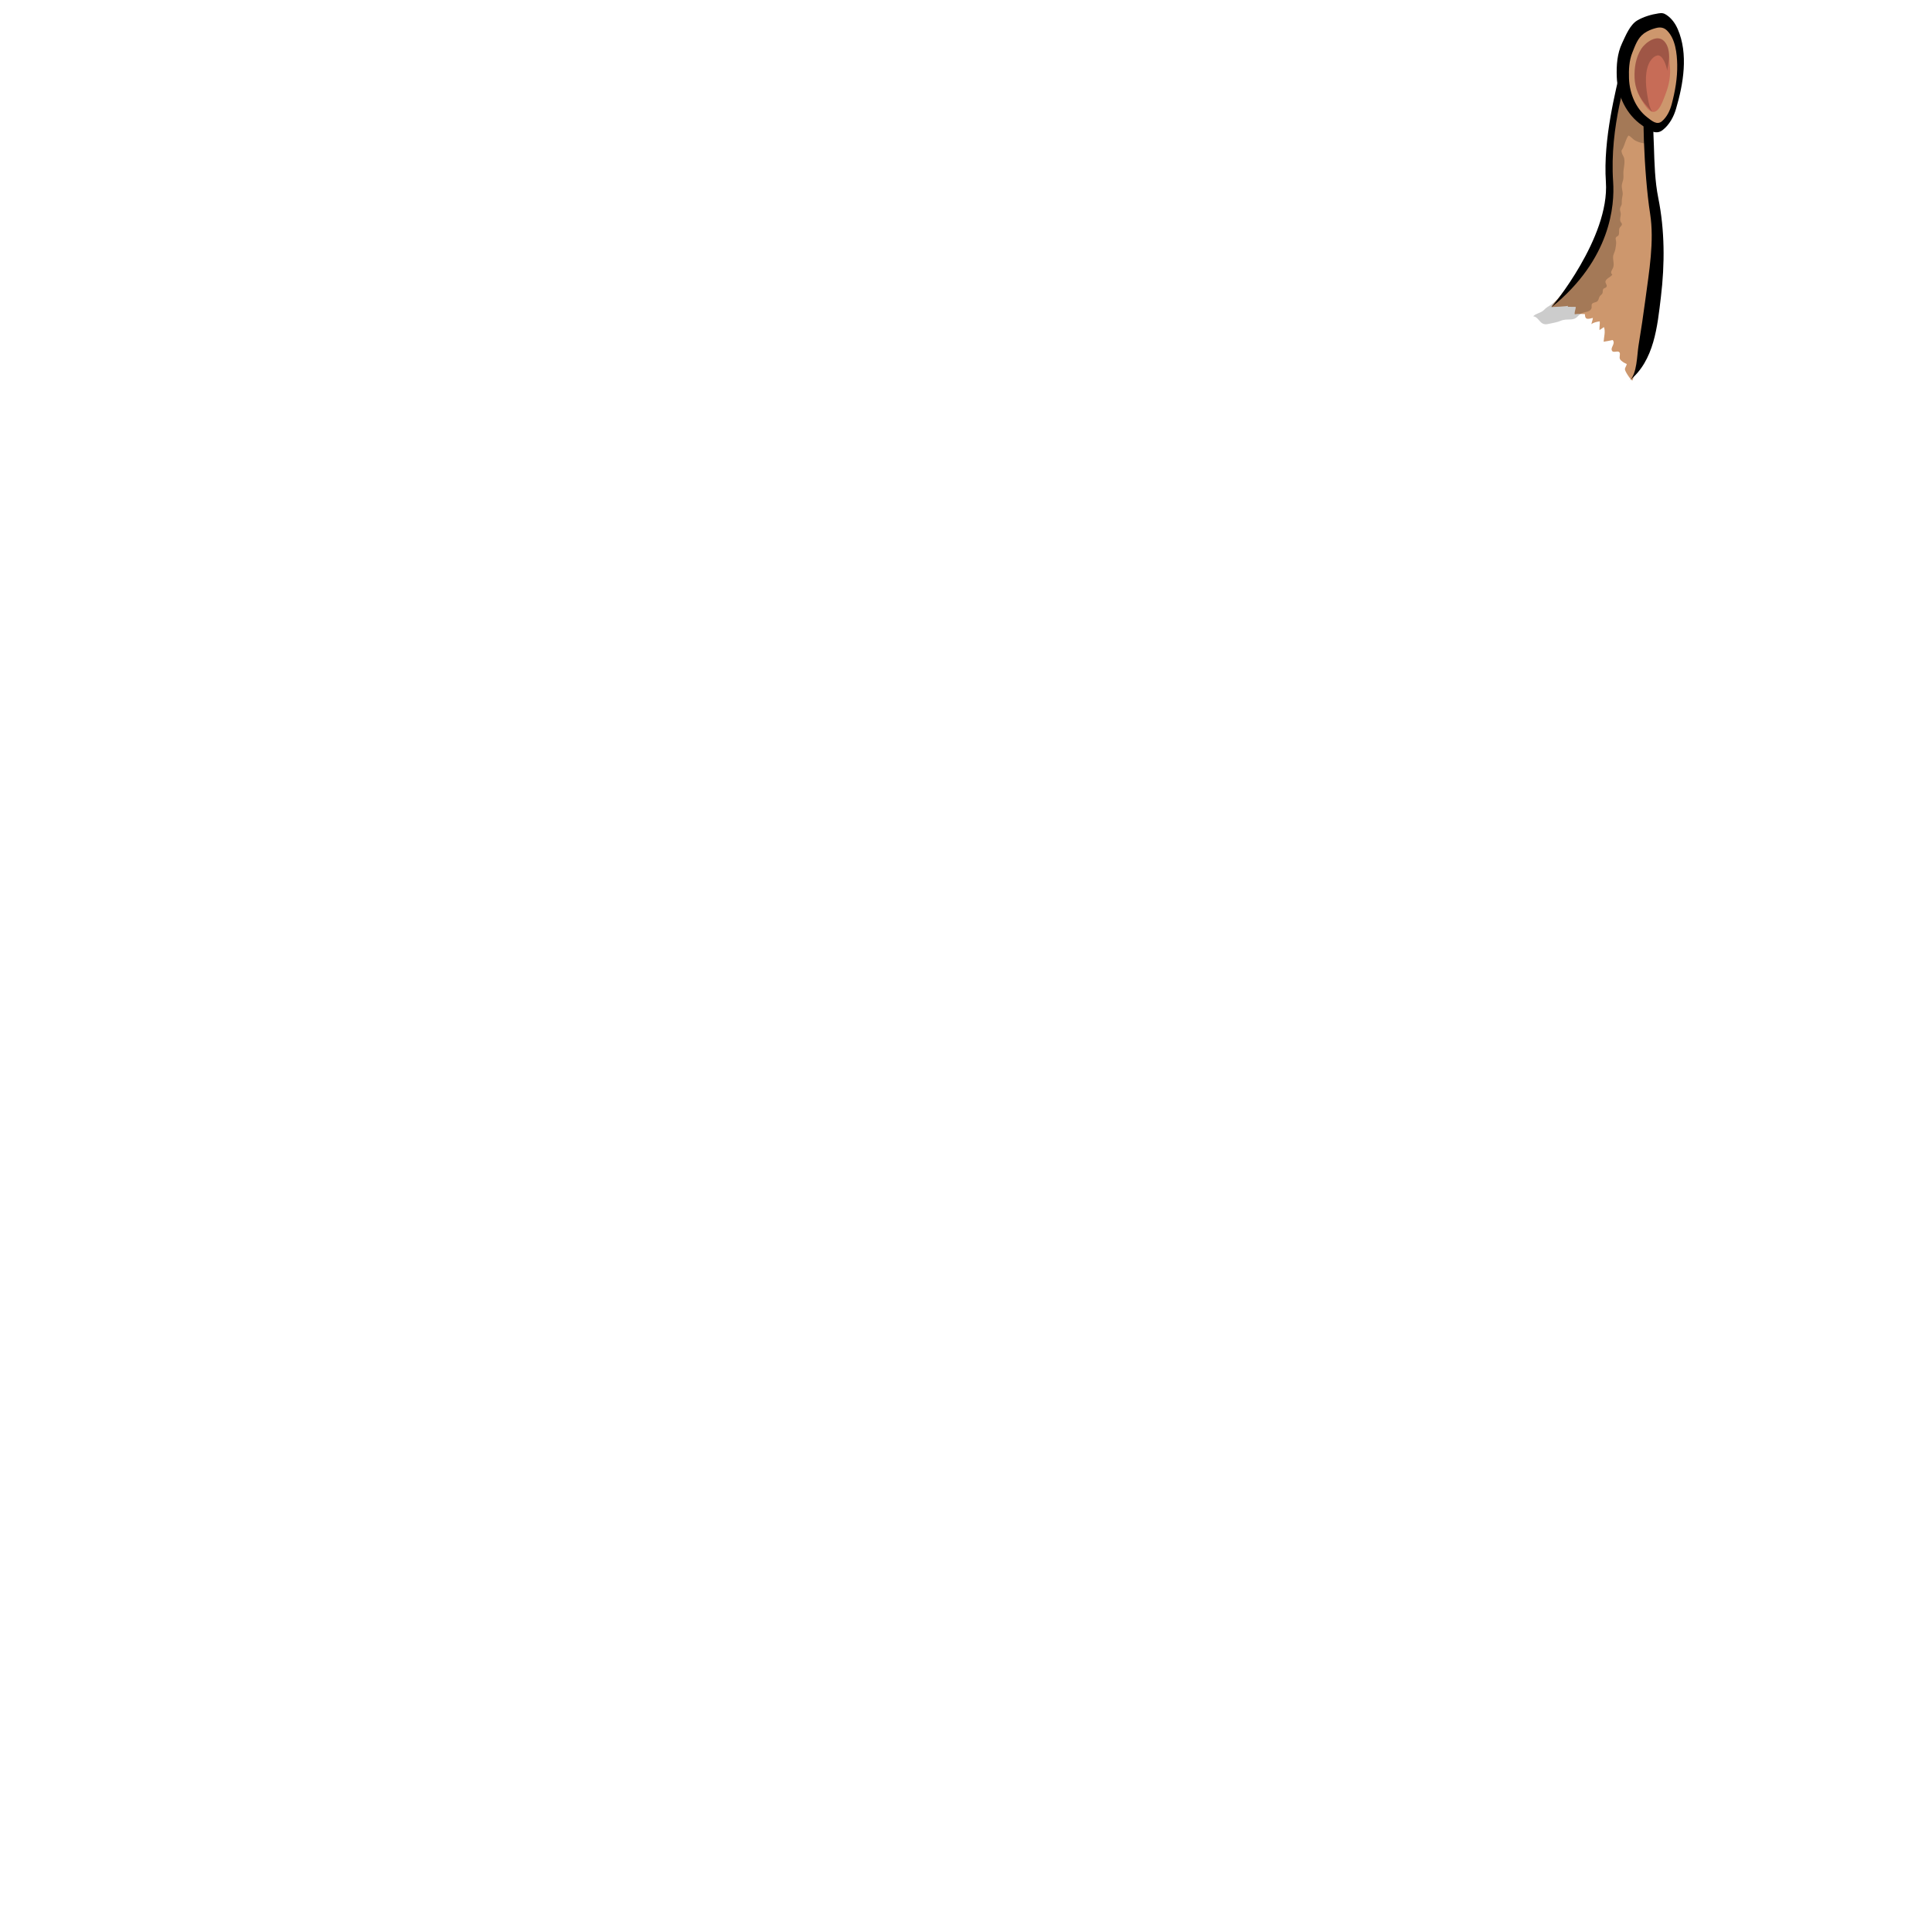
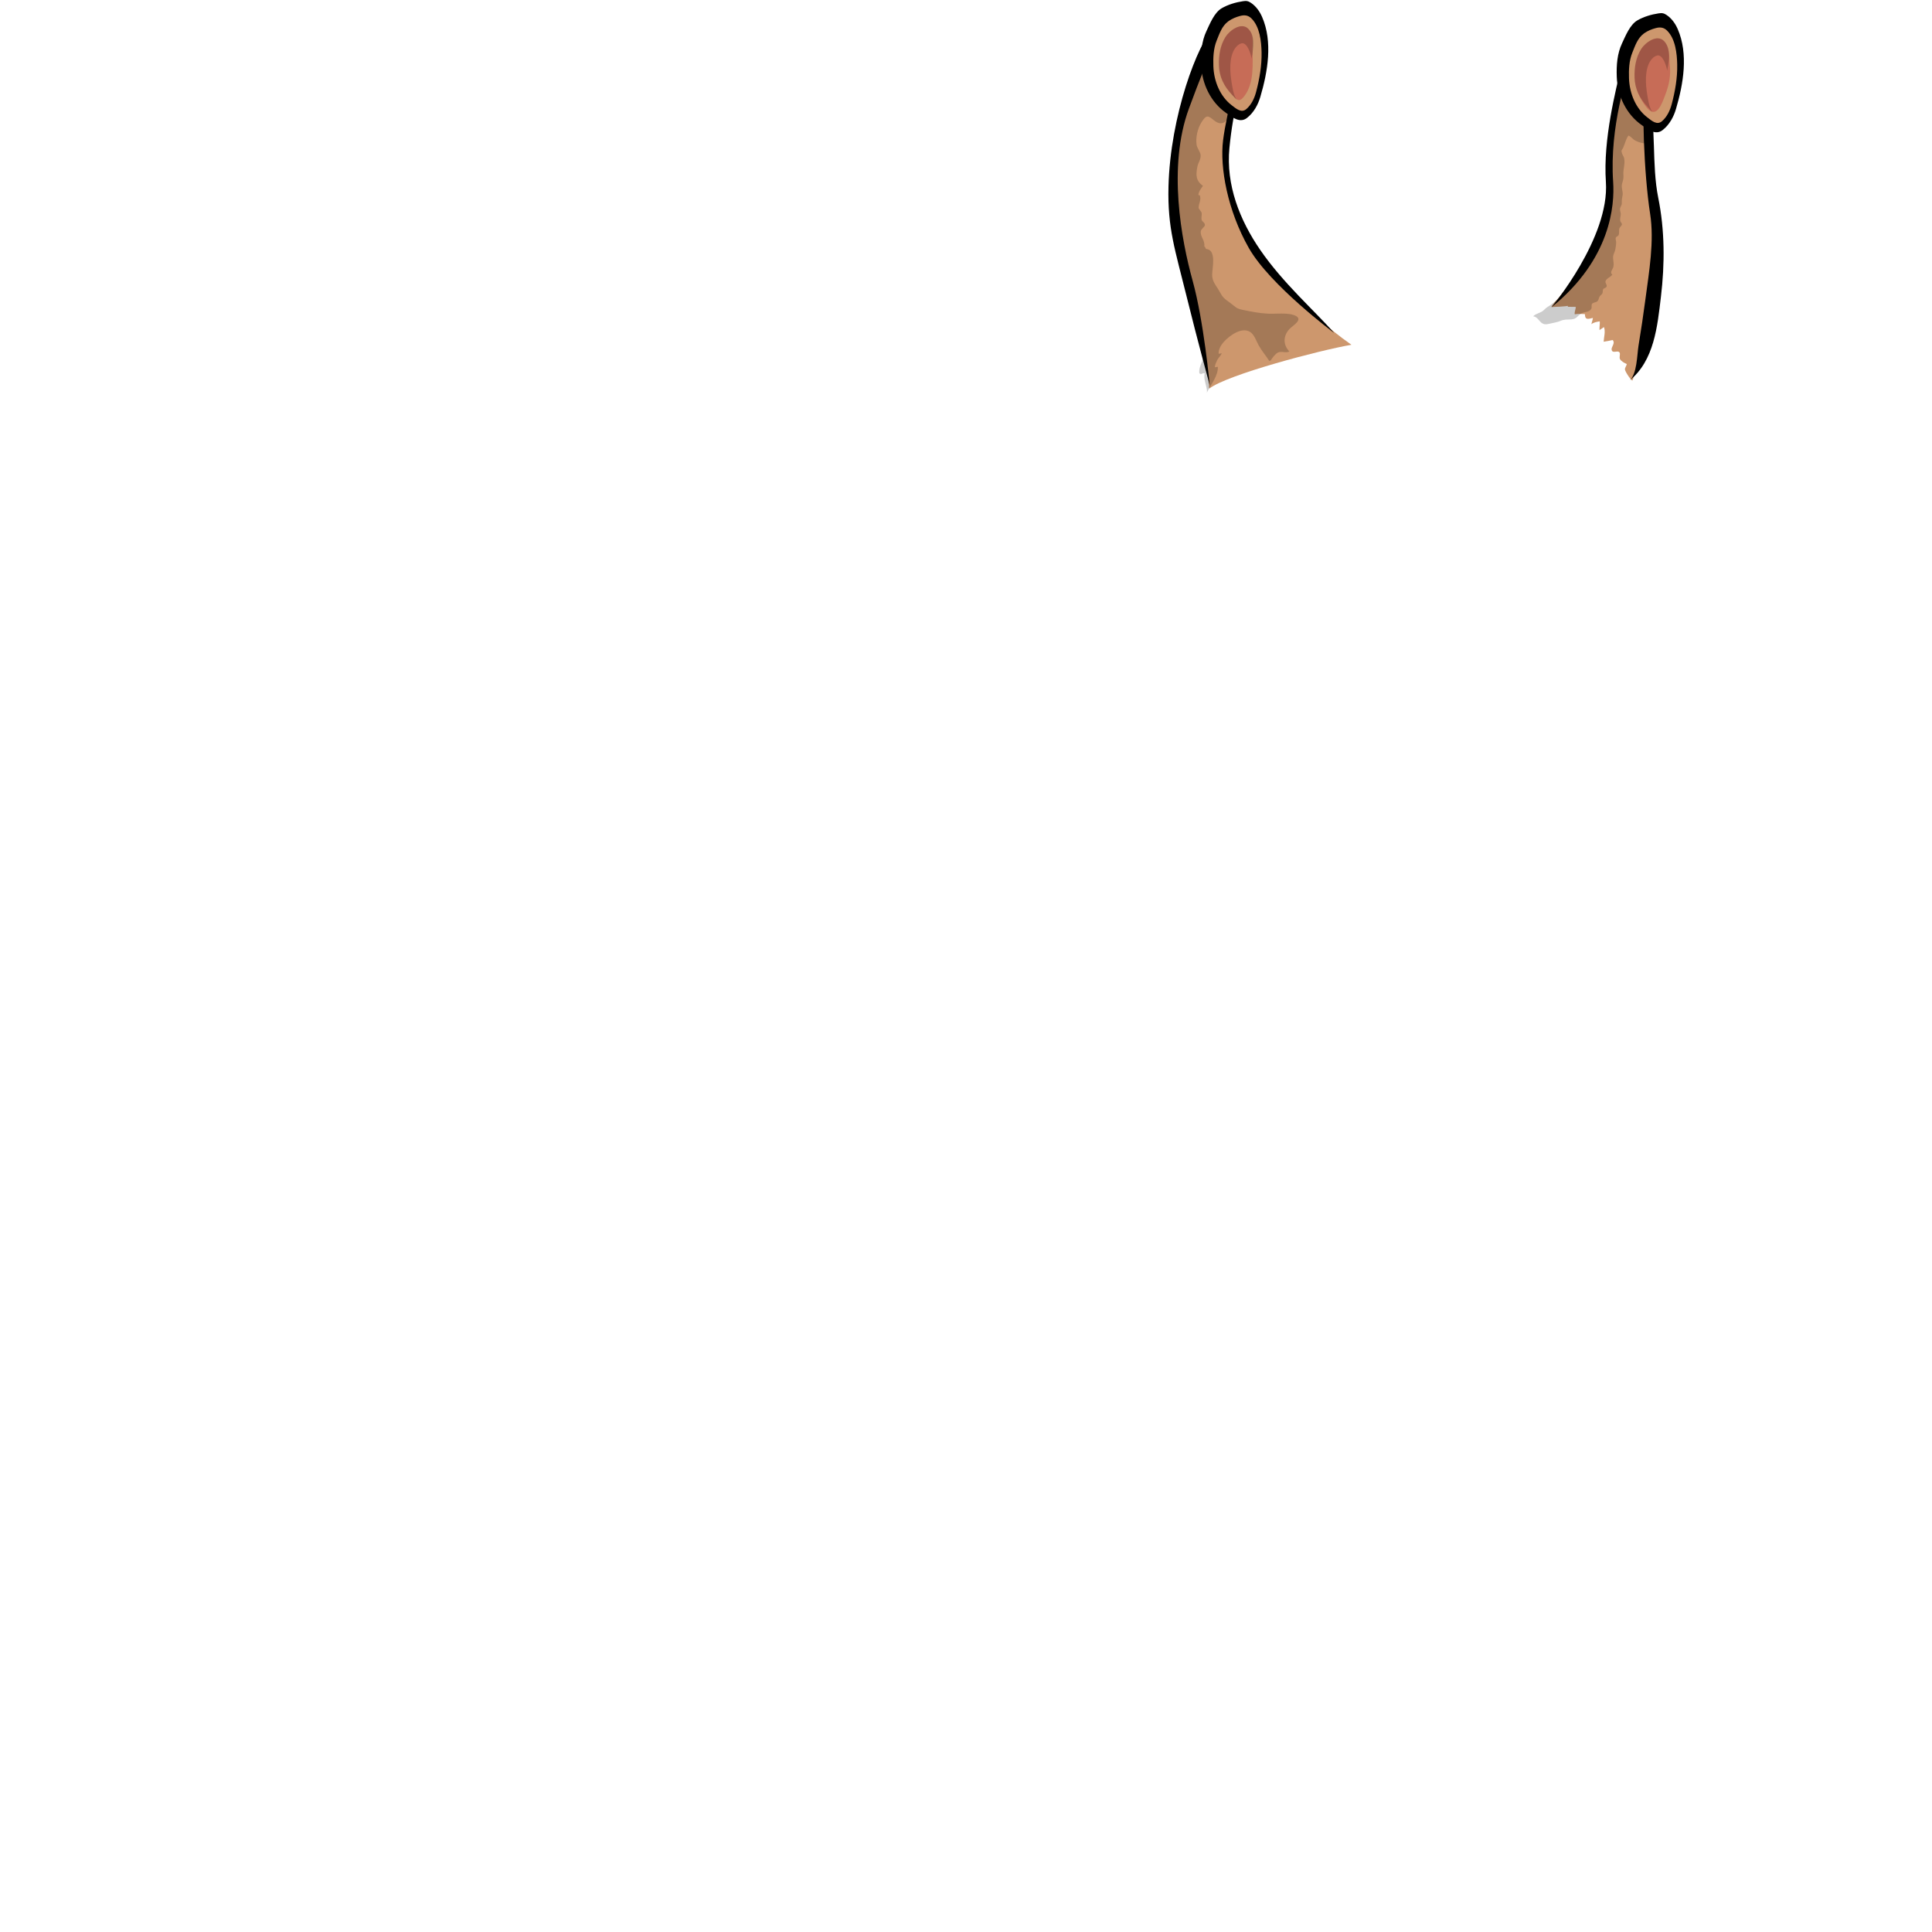
<svg xmlns="http://www.w3.org/2000/svg" version="1.1" id="svg1129" width="400" height="400" viewBox="0 0 400 400">
  <defs id="defs1133" />
  <g id="g1137">
    <path d="m 337.976,78.768 c 0.685,-1.315 2.705,-11.932 3.572,-16.897 0.867,-4.965 1.971,-14.424 1.34,-16.868 -0.631,-2.444 -1.497,-15.135 -1.576,-16.948 -0.08,-1.813 0,-11.745 -0.159,-13.716 -0.157,-1.971 -3.783,-0.236 -5.912,4.808 -2.128,5.045 -2.364,17.421 -2.049,20.968 0.316,3.548 -1.655,7.095 -2.523,10.248 -0.752,2.736 -3.228,5.325 -4.932,7.505 -1.007,1.287 -2.035,2.556 -3.06,3.827 -0.175,0.216 -1.544,1.577 -1.448,1.88 0.247,-0.005 3.4,-0.139 3.359,-0.273 0.023,0.075 0,0.14 0.024,0.213 0.543,0.035 1.1,-0.009 1.644,0.024 -0.017,0.527 -0.312,0.993 -0.225,1.535 0.645,-0.141 1.443,-0.072 2.107,-0.037 0.013,1.248 0.612,1.033 1.653,0.787 -0.033,0.429 -0.229,0.861 -0.309,1.3 0.428,-0.384 1.183,-0.508 1.728,-0.593 0.059,0.588 -0.095,1.196 -0.051,1.8 0.279,-0.187 0.648,-0.388 0.912,-0.615 0.379,0.889 -0.015,2.121 -0.053,3.035 0.636,-0.08 1.249,-0.229 1.868,-0.353 0.624,0.712 -0.371,1.412 -0.204,2.057 0.197,0.772 1.139,0.064 1.564,0.449 0.348,0.316 -0.096,1.017 0.172,1.483 0.22,0.38 0.963,0.828 1.389,0.981 -0.051,0.379 -0.369,0.693 -0.383,1.088 -0.015,0.459 1.429,2.537 1.552,2.313" style="fill:#cd976d;fill-opacity:1;fill-rule:nonzero;stroke:none;stroke-width:1.333" id="path4021" />
    <path d="m 325.737,57.869 c -1.396,1.787 -2.804,3.953 -4.684,5.264 -0.545,0.38 -0.876,0.488 -1.357,1.008 -0.627,0.675 -1.736,0.733 -2.261,1.341 0.681,0.103 0.977,0.585 1.421,1.071 0.636,0.696 1.16,0.673 2.079,0.444 0.747,-0.188 1.463,-0.261 2.128,-0.553 0.783,-0.343 1.368,-0.26 2.229,-0.315 1.149,-0.073 1.209,-0.661 2.052,-1.204 0.643,-0.415 1.723,-0.211 2.128,-1.024 0.135,-0.271 -0.036,-0.728 0.131,-0.968 0.26,-0.375 0.771,-0.263 1.1,-0.551 0.319,-0.279 0.281,-0.647 0.477,-0.983 0.157,-0.273 0.464,-0.393 0.588,-0.676 0.14,-0.323 -0.028,-0.568 0.183,-0.881 0.183,-0.272 0.581,-0.153 0.693,-0.567 0.097,-0.356 -0.368,-0.671 -0.228,-1.088 0.196,-0.587 1.091,-0.816 1.397,-1.339 -0.581,-0.416 0.021,-1.008 0.172,-1.437 0.271,-0.773 -0.069,-1.523 -0.007,-2.289 0.045,-0.551 0.383,-0.996 0.456,-1.496 0.088,-0.605 0.187,-0.943 0.171,-1.543 -0.008,-0.251 -0.181,-0.639 -0.057,-0.904 0.105,-0.224 0.435,-0.268 0.539,-0.452 0.252,-0.448 0.023,-0.987 0.201,-1.477 0.101,-0.284 0.485,-0.483 0.512,-0.793 0.023,-0.256 -0.257,-0.423 -0.321,-0.661 -0.156,-0.577 0.104,-1.013 0.084,-1.504 -0.021,-0.541 -0.297,-0.747 -0.087,-1.337 0.179,-0.503 0.331,-0.457 0.3,-1.085 -0.028,-0.584 0.095,-1.001 0.173,-1.497 0.064,-0.403 -0.056,-0.812 -0.139,-1.364 -0.088,-0.593 -0.032,-0.839 0.137,-1.383 0.175,-0.557 0.195,-0.865 0.161,-1.528 -0.06,-1.168 0.38,-2.129 0.161,-3.299 -0.069,-0.371 -0.343,-0.697 -0.457,-1.057 -0.232,-0.732 -0.029,-0.545 0.24,-1.141 0.379,-0.836 0.544,-1.755 1.093,-2.531 0.437,0.097 0.908,0.759 1.373,1.004 0.493,0.26 0.987,0.452 1.536,0.545 0.173,0.029 0.979,0.18 1.103,0.133 0.611,-0.228 0.108,-6.905 0.107,-7.635 -0.008,-2.58 0.095,-5.203 -0.112,-7.777 -0.157,-1.971 -3.783,-0.236 -5.912,4.808 -2.128,5.045 -2.364,17.421 -2.049,20.968 0.316,3.547 -1.655,7.095 -2.523,10.248 -0.752,2.736 -3.228,5.325 -4.932,7.505" style="opacity:0.2;fill:#000000;fill-opacity:1;fill-rule:nonzero;stroke:none;stroke-width:1.333" id="path4031" />
    <path d="m 321.236,63.599 c 0,0 12.036,-14.339 11.247,-25.927 -0.607,-8.933 2.093,-19.061 3.139,-23.769 1.047,-4.709 5.755,-9.679 7.324,-6.016 1.569,3.661 0.524,10.461 -0.261,13.863 -0.62,2.689 -0.348,5.731 -0.263,8.46 0.112,3.567 0.199,7.269 0.903,10.759 1.359,6.724 1.364,13.683 0.552,20.475 -0.731,6.108 -1.381,13.216 -6.505,17.341 1.561,-1.256 1.563,-5.383 1.864,-7.22 0.527,-3.208 1.012,-6.421 1.436,-9.644 0.747,-5.681 1.861,-11.952 0.967,-17.677 -1.308,-8.369 -1.773,-22.955 -1.045,-26.94 0.727,-3.987 -2.093,-7.585 -2.877,-4.708 -0.785,2.877 -4.523,13.489 -3.733,25.077 0.324,4.761 -0.452,15.988 -12.745,25.927" style="fill:#000000;fill-opacity:1;fill-rule:nonzero;stroke:none;stroke-width:1.333" id="path4041" />
    <path d="m 340.272,5.84 c -0.047,0.032 -0.093,0.065 -0.14,0.1 -1.468,1.084 -2.015,2.809 -2.675,4.436 -0.749,1.848 -0.824,3.948 -0.76,5.913 0.115,3.561 1.605,7 4.196,8.996 1.064,0.819 2.265,1.907 3.433,0.891 1.141,-0.993 1.839,-2.456 2.224,-3.912 0.788,-2.976 1.331,-6.056 1.269,-9.143 -0.051,-2.571 -0.408,-5.94 -2.337,-7.852 -0.765,-0.759 -1.616,-0.849 -2.635,-0.573 -0.912,0.247 -1.803,0.605 -2.576,1.144" style="fill:#cd976d;fill-opacity:1;fill-rule:nonzero;stroke:none;stroke-width:1.333" id="path4045" />
    <path d="m 344.814,19.538 c 0.779,-2.008 1.132,-3.943 0.901,-6.081 -0.176,-1.628 0.061,-3.709 -1.235,-4.993 -1.456,-1.444 -3.88,0.389 -4.691,1.679 -1.113,1.771 -1.437,3.873 -1.371,5.924 0.072,2.236 1.024,4.213 2.304,5.945 2.256,3.053 3.408,-0.712 4.091,-2.473" style="opacity:0.5;fill:#c14242;fill-opacity:1;fill-rule:nonzero;stroke:none;stroke-width:1.333" id="path4055" />
    <path d="m 344.481,8.463 c -1.456,-1.444 -3.88,0.389 -4.691,1.68 -1.113,1.771 -1.437,3.872 -1.371,5.924 0.076,2.361 1.048,4.292 2.633,5.985 0.339,0.361 0.725,0.868 1.073,1.143 -0.548,-0.769 -0.747,-1.728 -0.913,-2.623 -0.416,-2.231 -0.789,-5.093 0.107,-7.256 0.307,-0.741 0.964,-1.653 1.807,-1.833 1.141,-0.245 1.972,2.332 2.032,3.161 0.157,-0.717 0.275,-1.444 0.352,-2.175 0.145,-1.387 0.024,-2.963 -1.029,-4.007" style="opacity:0.2;fill:#000000;fill-opacity:1;fill-rule:nonzero;stroke:none;stroke-width:1.333" id="path4071" />
    <path d="m 340.475,6.845 c -0.043,0.029 -0.084,0.059 -0.125,0.089 -1.317,0.972 -1.808,2.52 -2.4,3.979 -0.672,1.656 -0.74,3.54 -0.683,5.303 0.104,3.193 1.441,6.277 3.765,8.067 0.955,0.735 2.033,1.711 3.081,0.8 1.024,-0.891 1.649,-2.204 1.996,-3.509 0.707,-2.668 1.193,-5.429 1.139,-8.199 -0.045,-2.305 -0.367,-5.327 -2.097,-7.041 -0.688,-0.681 -1.449,-0.761 -2.365,-0.513 -0.817,0.22 -1.616,0.543 -2.311,1.025 m 4.207,-3.956 c 0.128,0.061 0.252,0.136 0.371,0.216 1.043,0.697 1.799,1.764 2.3,2.913 2.243,5.139 1.168,11.373 -0.36,16.545 -0.48,1.625 -1.347,3.26 -2.767,4.369 -1.452,1.133 -2.948,-0.081 -4.271,-0.996 -3.224,-2.228 -5.079,-6.067 -5.221,-10.044 -0.087,-2.409 0.091,-4.8 1.089,-6.92 0.724,-1.537 1.632,-3.851 3.172,-4.751 1.288,-0.753 2.916,-1.237 4.383,-1.453 0.311,-0.047 0.631,-0.08 0.937,-0.011 0.127,0.028 0.249,0.073 0.367,0.131" style="fill:#000000;fill-opacity:1;fill-rule:nonzero;stroke:none;stroke-width:1.333" id="path4081" />
  </g>
+   <g id="layer3">
+     <path d="m 263.879,57.154 c 1.123,1.252 1.714,1.471 4.227,4.086 2.513,2.615 6.522,6.54 11.695,10.142 -6.539,1.121 -25.678,6.167 -29.431,9.071 -0.1,-0.185 -0.036,-0.565 -0.063,-0.785 -0.029,-0.235 -0.061,-0.468 -0.095,-0.703 -0.061,-4.814 -2.894,-17.183 -4.472,-20.865 -3.131,-7.307 -4.668,-24.436 -0.245,-36.468 4.424,-12.032 7.953,-18.616 9.545,-17.377 1.593,1.239 4.911,4.527 3.672,6.119 -1.239,1.593 -3.345,10.199 -4.813,17.215 -0.708,5.663 1.533,16.263 3.596,19.736 2.04,3.436 3.715,6.853 6.383,9.829 z" style="fill:#cd976d;fill-opacity:1;fill-rule:nonzero;stroke:none;stroke-width:1.333" id="path23605" />
+     <path d="m 249.459,46.616 c 0,0.352 -0.799,0.761 -0.849,1.289 -0.113,1.197 0.897,1.817 0.727,3.108 0.352,0.272 0.116,0.164 0.348,0.524 0.096,0.019 0.191,0.039 0.287,0.057 1.84,0.369 1.033,3.945 0.991,5.168 -0.052,1.528 0.823,2.311 1.496,3.535 0.771,1.404 0.968,1.485 2.305,2.467 1.132,0.831 1.125,1.101 2.573,1.4 1.649,0.341 3.389,0.691 5.156,0.777 1.609,0.079 3.985,-0.239 5.467,0.317 2.103,0.789 -0.213,2.083 -0.904,2.772 -1.364,1.361 -1.512,3.296 -0.103,4.74 -0.736,0.401 -1.541,-0.137 -2.351,0.211 -0.547,0.235 -1.273,1.225 -1.513,1.653 -0.092,0 -0.221,0.053 -0.284,0.115 -0.72,-1.121 -1.572,-2.099 -2.22,-3.269 -0.483,-0.873 -0.892,-2.221 -1.783,-2.771 -1.775,-1.096 -4.359,0.872 -5.46,2.109 -0.513,0.577 -1.124,1.564 -1.027,2.433 0.183,-0.06 0.431,-0.025 0.62,-0.14 -0.091,0.479 -0.695,0.961 -0.92,1.437 -0.209,0.444 -0.492,1.019 -0.497,1.501 0.173,-0.073 0.428,-0.033 0.616,-0.119 0.124,1.856 -1.515,3.808 -2.288,5.399 0.199,-0.411 -0.241,-1.771 -0.335,-2.221 -0.137,-0.673 -0.237,-1.129 -0.096,-1.837 -0.3,-0.027 -0.585,0.085 -0.853,0.219 -0.009,-0.045 -0.017,-0.092 -0.027,-0.137 -0.053,-0.013 -0.171,0.009 -0.215,-0.025 -0.201,-1.407 0.722,-2.338 0.848,-3.644 0.233,-2.435 -0.231,-4.941 -0.643,-7.305 -0.503,-2.876 -1.64,-5.608 -2.785,-8.279 -3.131,-7.307 -4.668,-24.435 -0.244,-36.468 4.423,-12.032 7.952,-18.615 9.544,-17.376 1.593,1.239 4.911,4.525 3.672,6.119 -1.66,2.133 -2.129,5.775 -2.773,8.312 -0.467,1.835 -1.213,8.92 -4.579,6.239 -1.183,-0.941 -1.541,-1.312 -2.596,0.376 -0.801,1.281 -1.259,3.155 -1.012,4.715 0.099,0.625 0.775,1.499 0.821,2.055 0.081,0.961 -0.473,1.483 -0.663,2.416 -0.351,1.74 -0.333,2.932 1.152,4.001 -0.449,0.575 -0.892,1.177 -0.947,1.889 0.096,0.02 0.192,0.039 0.289,0.059 0.373,0.912 -0.255,1.676 -0.239,2.592 0.003,0.225 0.555,0.756 0.624,1.04 0.071,0.283 -0.075,0.976 -0.031,1.324 0.072,0.565 0.699,0.575 0.699,1.224" style="opacity:0.2;fill:#000000;fill-opacity:1;fill-rule:nonzero;stroke:none;stroke-width:1.333" id="path23615" />
+     <path d="m 254.538,30.641 c 1.569,-16.216 6.8,-21.971 6.8,-21.971 0,0 -4.708,-8.369 -9.939,-3.139 -3.422,3.421 -9.114,18.417 -9.477,33.122 -0.212,8.592 1.362,13.045 3.722,22.599 2.36,9.555 4.812,18.475 4.812,18.475 0,0 -1.21,-13.197 -3.539,-21.619 -2.329,-8.423 -5.193,-23.587 -0.769,-35.619 4.424,-12.032 7.432,-18.58 9.024,-17.341 1.593,1.239 4.247,3.363 3.008,4.955 -1.237,1.593 -4.247,13.271 -4.953,18.933 -0.708,5.663 0.929,14.569 5.322,22.297 4.393,7.728 17.692,17.617 17.692,17.617 -4.144,-4.697 -10.578,-10.305 -15.33,-17.215 -4.245,-6.172 -7.113,-13.443 -6.373,-21.094 z" style="fill:#000000;fill-opacity:1;fill-rule:nonzero;stroke:none;stroke-width:1.333" id="path23625" />
+     <path d="m 254.22,3.325 c -0.047,0.032 -0.093,0.065 -0.14,0.1 -1.468,1.084 -2.015,2.809 -2.675,4.436 -0.749,1.848 -0.824,3.948 -0.76,5.913 0.115,3.561 1.605,7 4.196,8.996 1.064,0.819 2.265,1.907 3.433,0.891 1.141,-0.993 1.839,-2.456 2.224,-3.912 0.788,-2.976 1.331,-6.056 1.269,-9.143 -0.051,-2.571 -0.408,-5.94 -2.337,-7.852 -0.765,-0.759 -1.616,-0.849 -2.635,-0.573 -0.912,0.247 -1.803,0.605 -2.576,1.144" style="fill:#cd976d;fill-opacity:1;fill-rule:nonzero;stroke:none;stroke-width:1.333" id="path23629" />
+     <path d="m 258.429,5.948 c -1.456,-1.444 -3.88,0.389 -4.691,1.68 -1.113,1.771 -1.437,3.872 -1.371,5.924 0.076,2.361 1.048,4.292 2.633,5.985 1.037,1.107 1.528,1.824 2.632,0.359 2.065,-2.74 1.705,-6.563 1.703,-9.759 -0.001,-1.511 0.319,-2.975 -0.907,-4.189" style="opacity:0.5;fill:#c14242;fill-opacity:1;fill-rule:nonzero;stroke:none;stroke-width:1.333" id="path23639" />
+     <path d="m 258.429,5.948 c -1.456,-1.444 -3.88,0.389 -4.691,1.68 -1.113,1.771 -1.437,3.872 -1.371,5.924 0.076,2.361 1.048,4.292 2.633,5.985 0.339,0.361 0.725,0.868 1.073,1.143 -0.548,-0.769 -0.747,-1.728 -0.913,-2.623 -0.416,-2.231 -0.789,-5.093 0.107,-7.256 0.307,-0.741 0.964,-1.653 1.807,-1.833 1.141,-0.245 1.972,2.332 2.032,3.161 0.157,-0.717 0.275,-1.444 0.352,-2.175 0.145,-1.387 0.024,-2.963 -1.029,-4.007" style="opacity:0.2;fill:#000000;fill-opacity:1;fill-rule:nonzero;stroke:none;stroke-width:1.333" id="path23655" />
+     <path d="m 254.423,4.329 c -0.043,0.029 -0.084,0.059 -0.125,0.089 -1.317,0.972 -1.808,2.52 -2.4,3.979 -0.672,1.656 -0.74,3.54 -0.683,5.303 0.104,3.193 1.441,6.277 3.765,8.067 0.955,0.735 2.033,1.711 3.081,0.8 1.024,-0.891 1.649,-2.204 1.996,-3.509 0.707,-2.668 1.193,-5.429 1.139,-8.199 -0.045,-2.305 -0.367,-5.327 -2.097,-7.041 -0.688,-0.681 -1.449,-0.761 -2.365,-0.513 -0.817,0.22 -1.616,0.543 -2.311,1.025 m 4.207,-3.956 c 0.128,0.061 0.252,0.136 0.371,0.216 1.043,0.697 1.799,1.764 2.3,2.913 2.243,5.139 1.168,11.373 -0.36,16.545 -0.48,1.625 -1.347,3.26 -2.767,4.369 -1.452,1.133 -2.948,-0.081 -4.271,-0.996 -3.224,-2.228 -5.079,-6.067 -5.221,-10.044 -0.087,-2.409 0.091,-4.8 1.089,-6.92 0.724,-1.537 1.632,-3.851 3.172,-4.751 1.288,-0.753 2.916,-1.237 4.383,-1.453 0.311,-0.047 0.631,-0.08 0.937,-0.011 0.127,0.028 0.249,0.073 0.367,0.131" style="fill:#000000;fill-opacity:1;fill-rule:nonzero;stroke:none;stroke-width:1.333" id="path23665" />
+   </g>
</svg>
